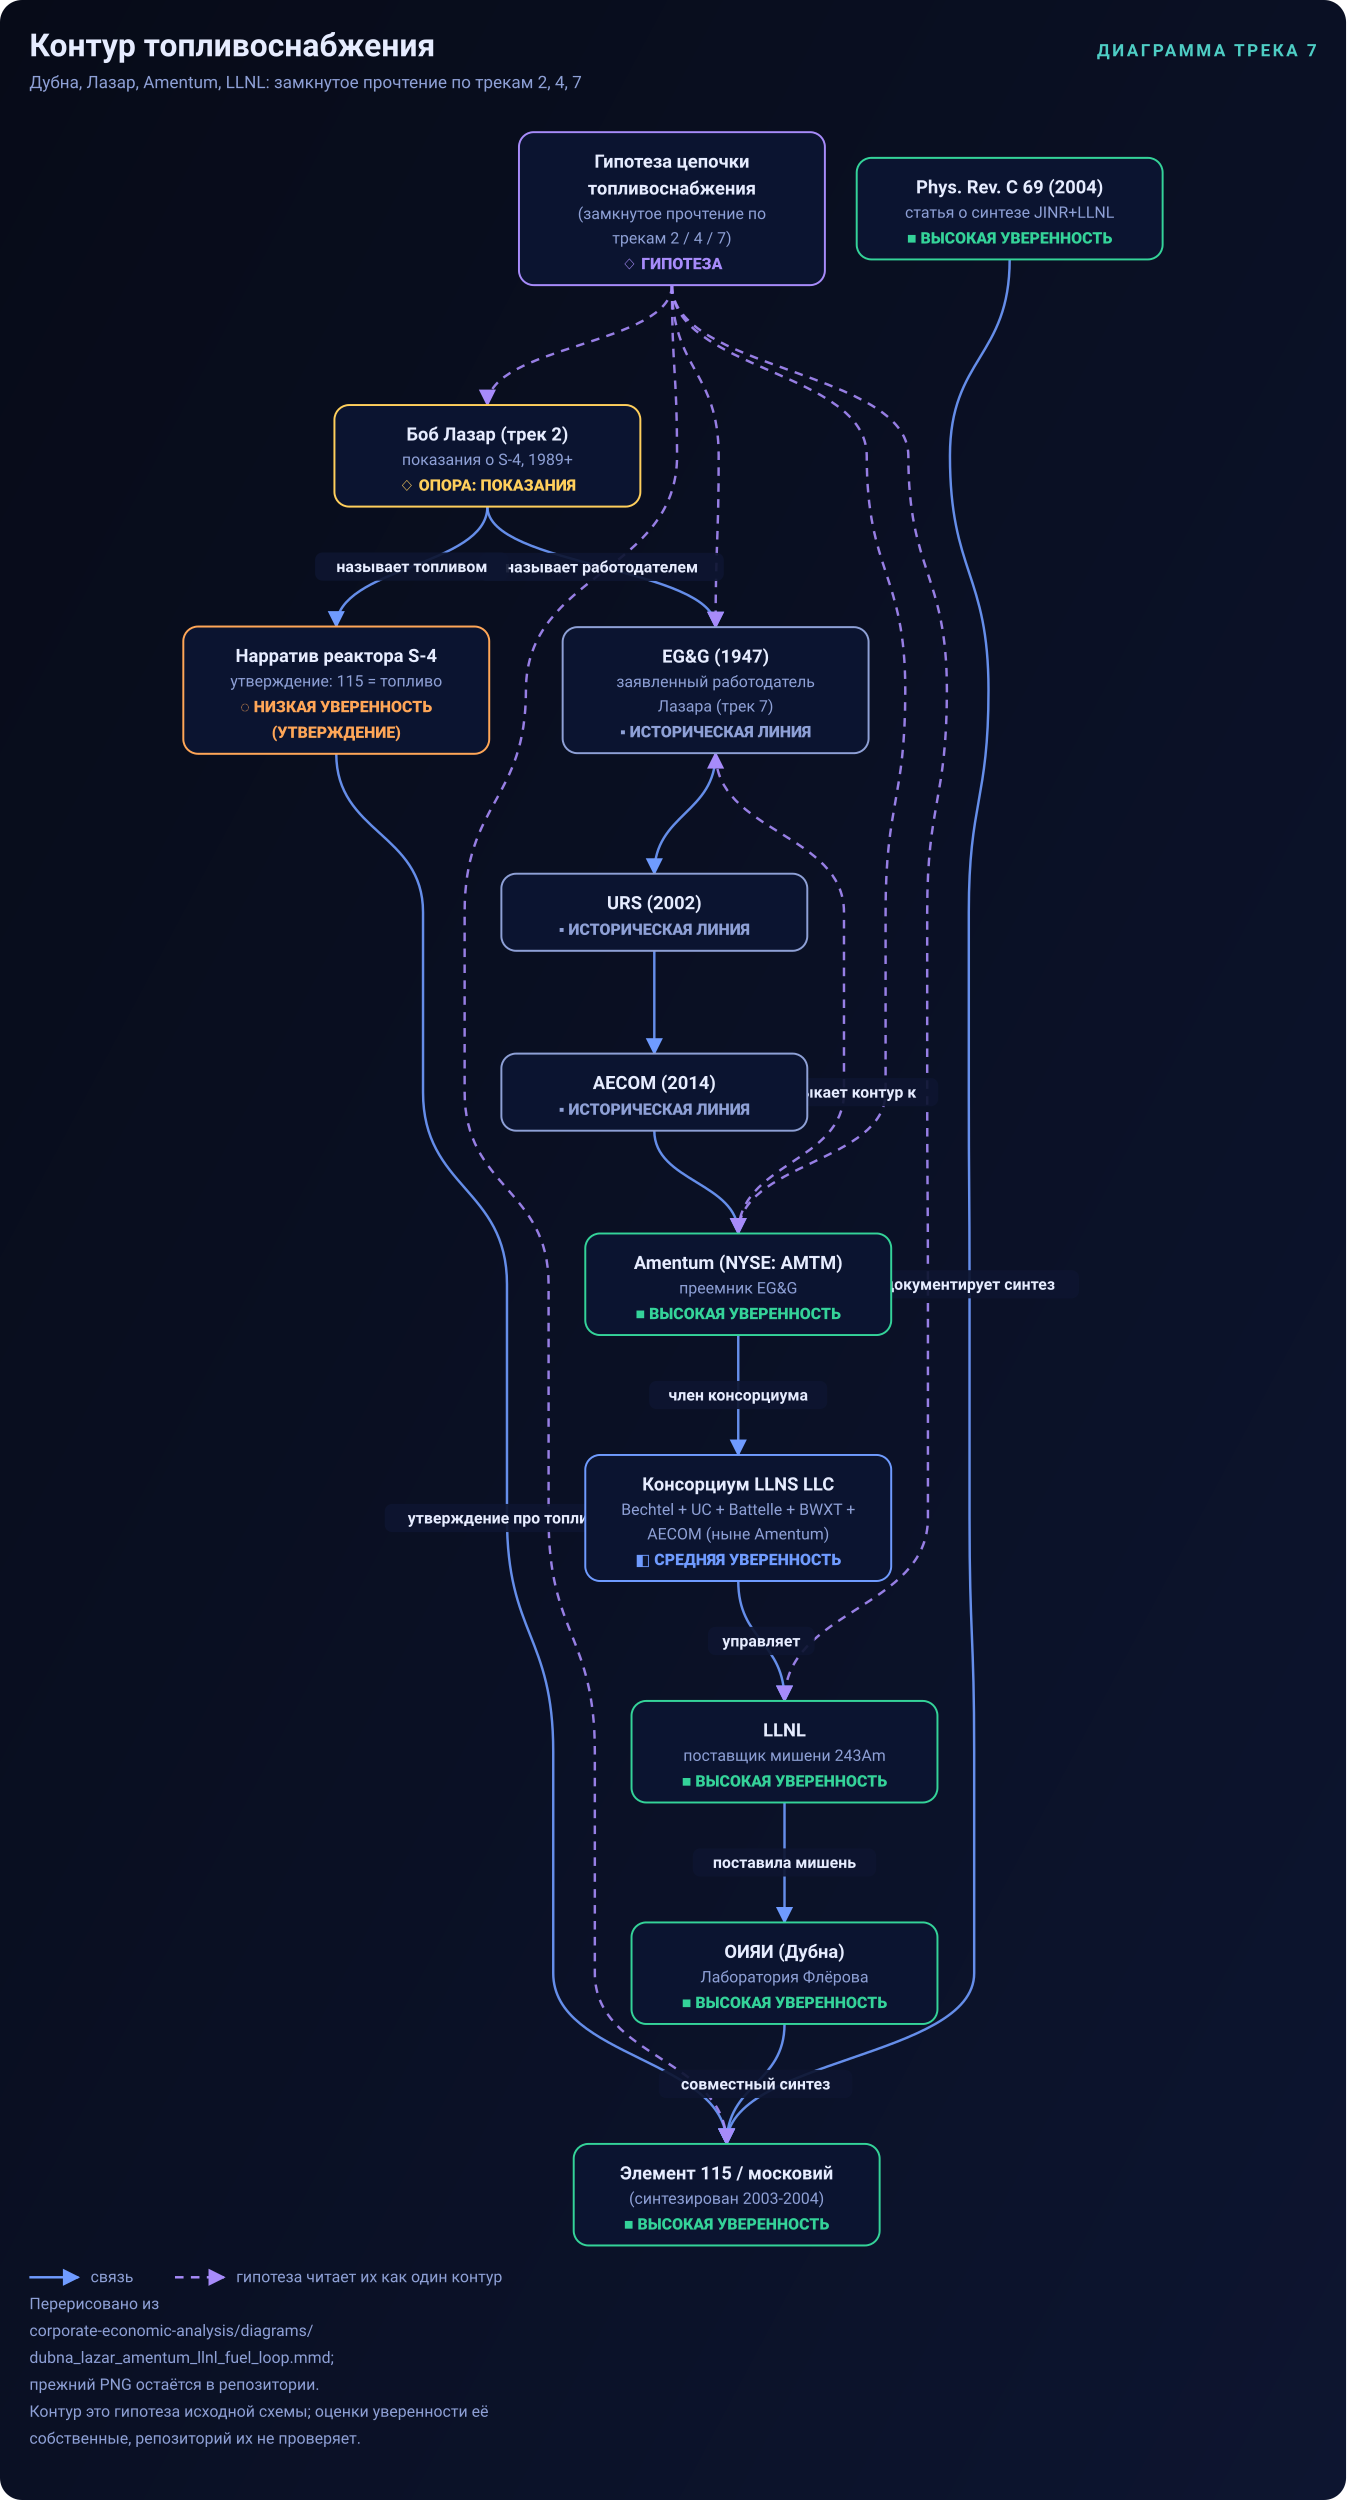
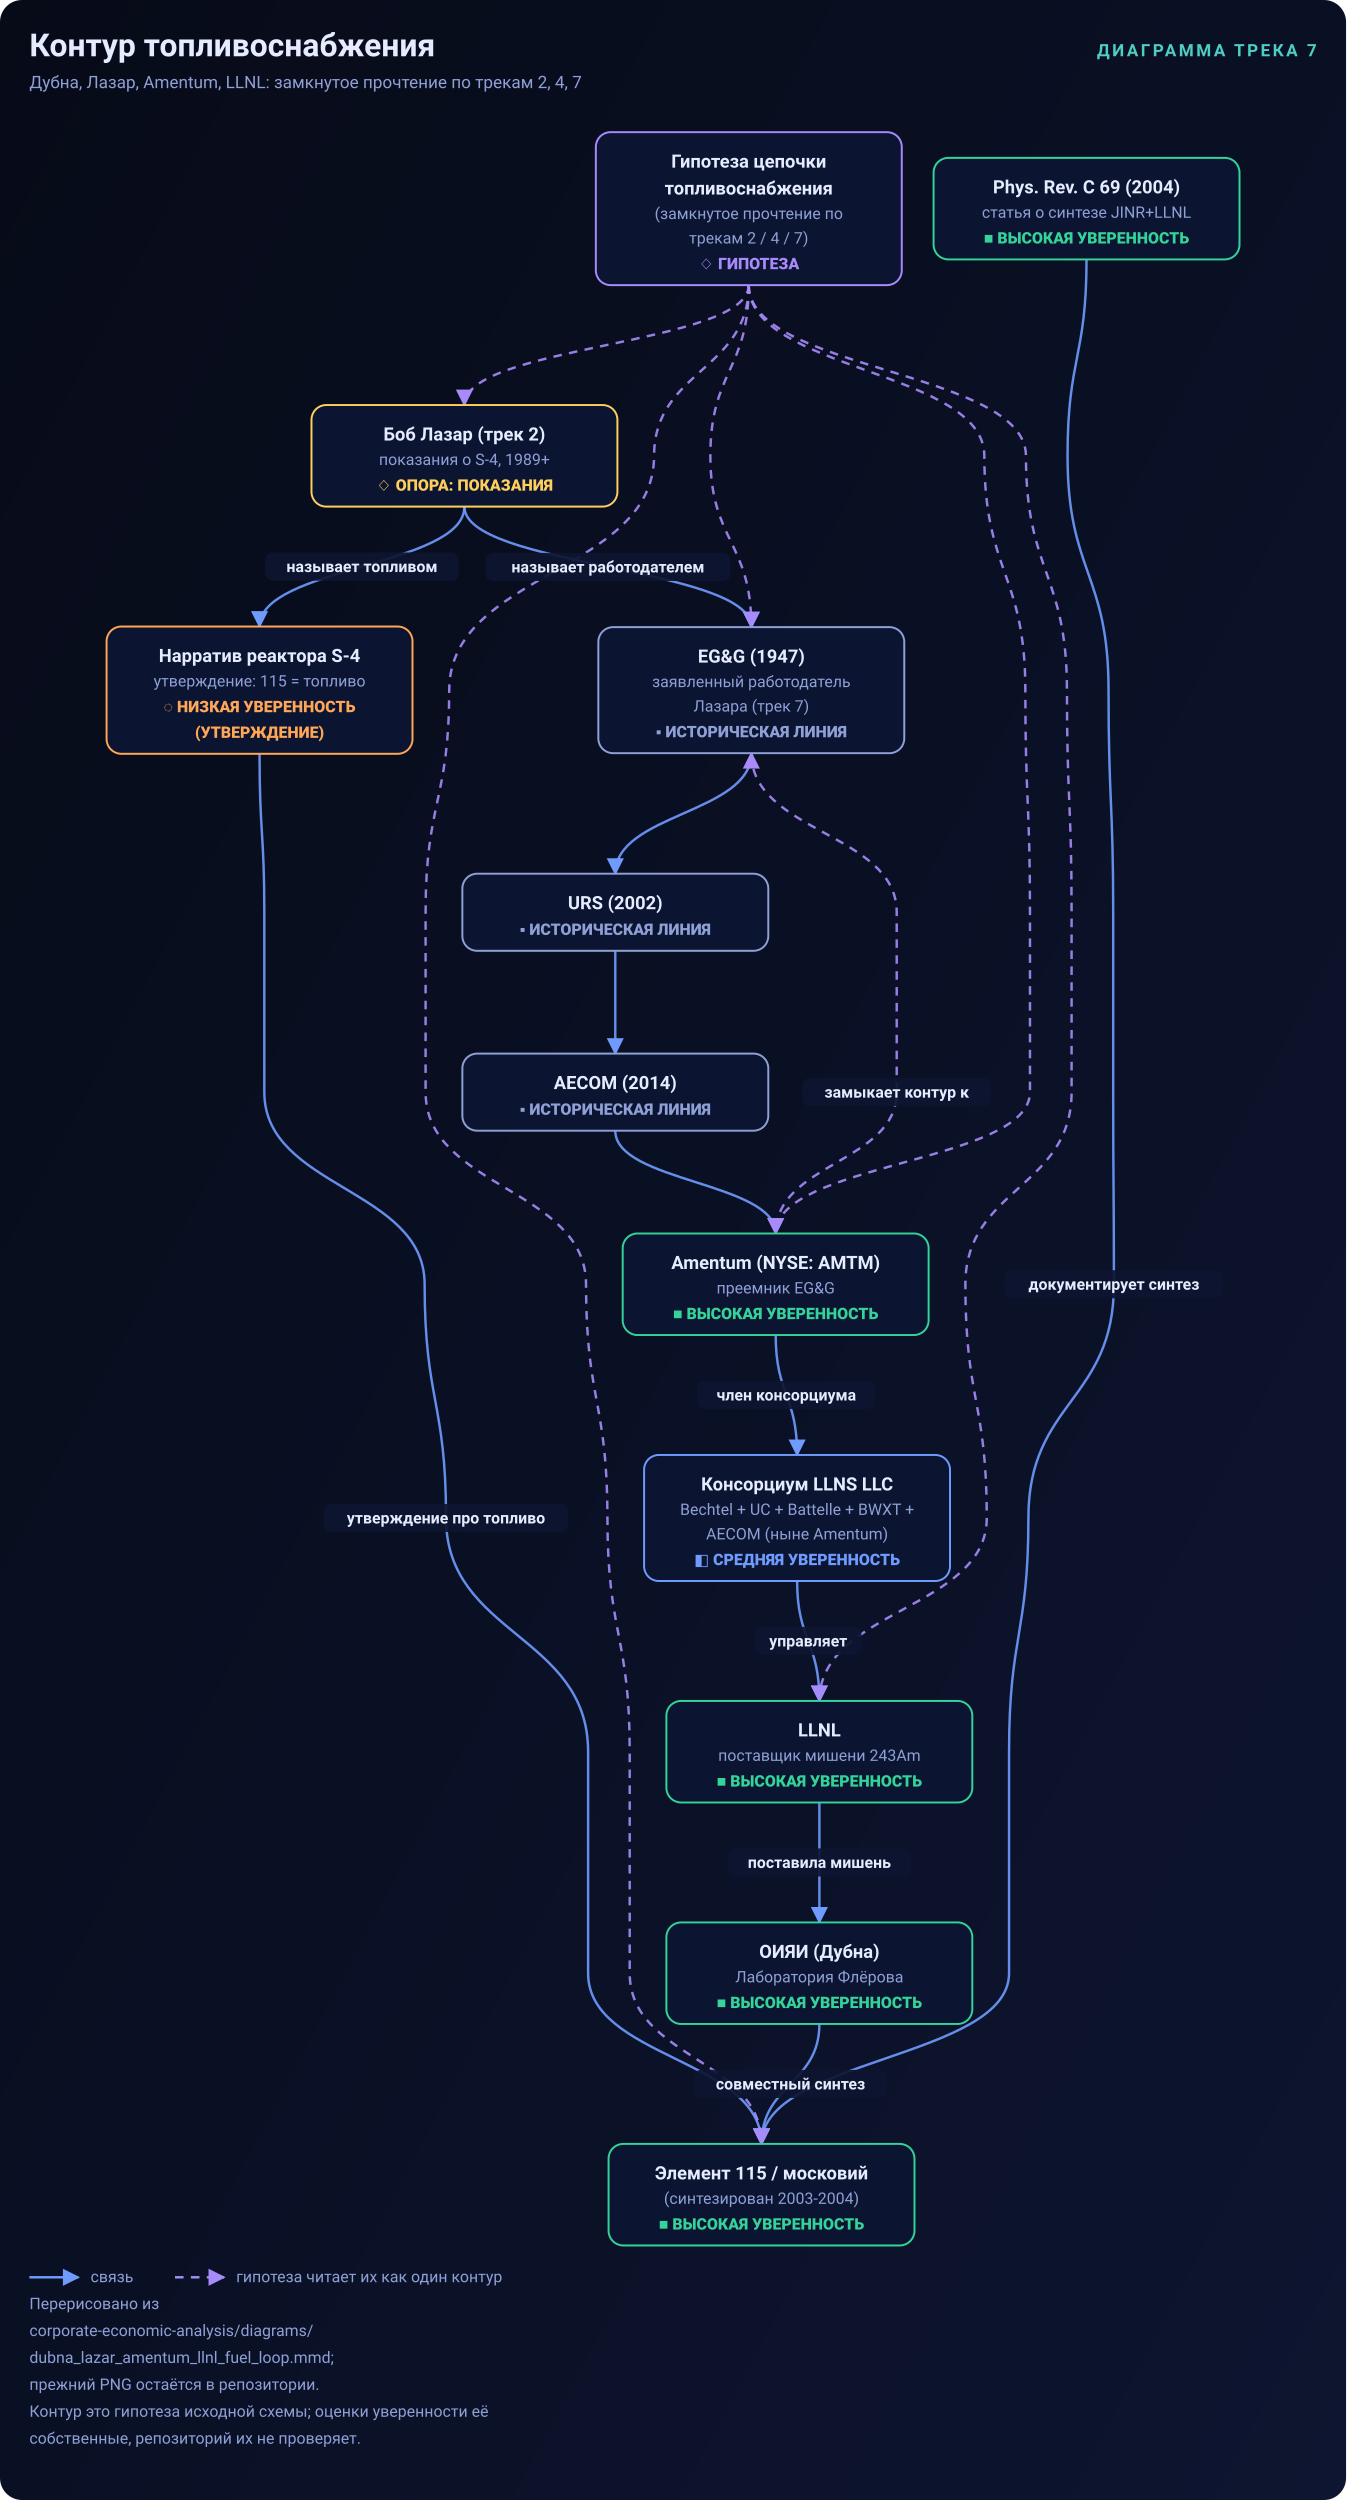
<svg xmlns="http://www.w3.org/2000/svg" viewBox="0 0 1100 2043" width="1100" height="2043" role="img" aria-labelledby="t d">
  <defs>
    <linearGradient id="bg" x1="0" y1="0" x2="1" y2="1">
      <stop offset="0" stop-color="#070b18" />
      <stop offset="1" stop-color="#0d1530" />
    </linearGradient>
    <filter id="glow" x="-50%" y="-50%" width="200%" height="200%">
      <feGaussianBlur stdDeviation="3" result="b" />
      <feMerge>
        <feMergeNode in="b" />
        <feMergeNode in="SourceGraphic" />
      </feMerge>
    </filter>
  </defs>
  <rect width="1100" height="2043" rx="18" fill="url(#bg)" />
  <text x="24" y="46" font-family="'Segoe UI', Roboto, 'Helvetica Neue', Arial, sans-serif" font-size="26" fill="#e6ecff" text-anchor="start" font-weight="700">Контур топливоснабжения</text>
  <text x="24" y="72" font-family="'Segoe UI', Roboto, 'Helvetica Neue', Arial, sans-serif" font-size="14" fill="#8ea0d6" text-anchor="start" font-weight="400">Дубна, Лазар, Amentum, LLNL: замкнутое прочтение по трекам 2, 4, 7</text>
  <text x="1076" y="46" font-family="'Segoe UI', Roboto, 'Helvetica Neue', Arial, sans-serif" font-size="14" fill="#4ecdc4" text-anchor="end" font-weight="700" letter-spacing="2">ДИАГРАММА ТРЕКА 7</text>
-   <g transform="translate(149.8,108.0)">
+   <g transform="translate(87.1,108.0)">
    <defs>
      <marker id="k6f9bff" viewBox="0 0 10 10" refX="9" refY="5" markerWidth="7" markerHeight="7" orient="auto-start-reverse">
        <path d="M0,0 L10,5 L0,10z" fill="#6f9bff" />
      </marker>
    </defs>
-     <path d="M248.5,306.0 C248.5,355.2 435.0,355.2 435.0,404.5" fill="none" stroke="#6f9bff" stroke-width="2" marker-end="url(#k6f9bff)" stroke-opacity="0.9" />
-     <path d="M248.5,306.0 C248.5,355.0 125.0,355.0 125.0,404.0" fill="none" stroke="#6f9bff" stroke-width="2" marker-end="url(#k6f9bff)" stroke-opacity="0.9" />
-     <path d="M125.0,508.0 C125.0,572.8 195.9,572.8 195.9,637.5 C195.9,711.0 195.9,711.0 195.9,784.5 C195.9,863.0 264.5,863.0 264.5,941.5 C264.5,1037.0 264.5,1037.0 264.5,1132.5 C264.5,1228.0 302.3,1228.0 302.3,1323.5 C302.3,1414.0 302.3,1414.0 302.3,1504.5 C302.3,1574.2 444.0,1574.2 444.0,1644.0" fill="none" stroke="#6f9bff" stroke-width="2" marker-end="url(#k6f9bff)" stroke-opacity="0.9" />
-     <path d="M491.3,1546.0 C491.3,1595.0 444.0,1595.0 444.0,1644.0" fill="none" stroke="#6f9bff" stroke-width="2" marker-end="url(#k6f9bff)" stroke-opacity="0.9" />
-     <path d="M491.3,1365.0 C491.3,1414.0 491.3,1414.0 491.3,1463.0" fill="none" stroke="#6f9bff" stroke-width="2" marker-end="url(#k6f9bff)" stroke-opacity="0.9" />
-     <path d="M675.3,104.0 C675.3,184.2 626.5,184.2 626.5,264.5 C626.5,360.2 658.0,360.2 658.0,456.0 C658.0,546.8 641.9,546.8 641.9,637.5 C641.9,711.0 641.9,711.0 641.9,784.5 C641.9,863.0 642.5,863.0 642.5,941.5 C642.5,1037.0 642.5,1037.0 642.5,1132.5 C642.5,1228.0 646.3,1228.0 646.3,1323.5 C646.3,1414.0 646.3,1414.0 646.3,1504.5 C646.3,1574.2 444.0,1574.2 444.0,1644.0" fill="none" stroke="#6f9bff" stroke-width="2" marker-end="url(#k6f9bff)" stroke-opacity="0.9" />
-     <path d="M453.5,1184.0 C453.5,1233.0 491.3,1233.0 491.3,1282.0" fill="none" stroke="#6f9bff" stroke-width="2" marker-end="url(#k6f9bff)" stroke-opacity="0.9" />
-     <path d="M453.5,983.0 C453.5,1032.0 453.5,1032.0 453.5,1081.0" fill="none" stroke="#6f9bff" stroke-width="2" marker-end="url(#k6f9bff)" stroke-opacity="0.9" />
-     <path d="M435.0,507.5 C435.0,556.8 384.9,556.8 384.9,606.0" fill="none" stroke="#6f9bff" stroke-width="2" marker-end="url(#k6f9bff)" stroke-opacity="0.9" />
-     <path d="M384.9,669.0 C384.9,711.0 384.9,711.0 384.9,753.0" fill="none" stroke="#6f9bff" stroke-width="2" marker-end="url(#k6f9bff)" stroke-opacity="0.9" />
-     <path d="M384.9,816.0 C384.9,858.0 453.5,858.0 453.5,900.0" fill="none" stroke="#6f9bff" stroke-width="2" marker-end="url(#k6f9bff)" stroke-opacity="0.9" />
+     <path d="M292.4,306.0 C292.4,355.2 526.9,355.2 526.9,404.5" fill="none" stroke="#6f9bff" stroke-width="2" marker-end="url(#k6f9bff)" stroke-opacity="0.9" />
+     <path d="M292.4,306.0 C292.4,355.0 125.0,355.0 125.0,404.0" fill="none" stroke="#6f9bff" stroke-width="2" marker-end="url(#k6f9bff)" stroke-opacity="0.9" />
+     <path d="M125.0,508.0 C125.0,572.8 128.9,572.8 128.9,637.5 C128.9,711.0 128.9,711.0 128.9,784.5 C128.9,863.0 259.9,863.0 259.9,941.5 C259.9,1037.0 277.4,1037.0 277.4,1132.5 C277.4,1228.0 393.5,1228.0 393.5,1323.5 C393.5,1414.0 393.5,1414.0 393.5,1504.5 C393.5,1574.2 535.2,1574.2 535.2,1644.0" fill="none" stroke="#6f9bff" stroke-width="2" marker-end="url(#k6f9bff)" stroke-opacity="0.9" />
+     <path d="M582.5,1546.0 C582.5,1595.0 535.2,1595.0 535.2,1644.0" fill="none" stroke="#6f9bff" stroke-width="2" marker-end="url(#k6f9bff)" stroke-opacity="0.9" />
+     <path d="M582.5,1365.0 C582.5,1414.0 582.5,1414.0 582.5,1463.0" fill="none" stroke="#6f9bff" stroke-width="2" marker-end="url(#k6f9bff)" stroke-opacity="0.9" />
+     <path d="M800.8,104.0 C800.8,184.2 785.3,184.2 785.3,264.5 C785.3,360.2 818.8,360.2 818.8,456.0 C818.8,546.8 822.6,546.8 822.6,637.5 C822.6,711.0 822.6,711.0 822.6,784.5 C822.6,863.0 823.2,863.0 823.2,941.5 C823.2,1037.0 753.3,1037.0 753.3,1132.5 C753.3,1228.0 737.5,1228.0 737.5,1323.5 C737.5,1414.0 737.5,1414.0 737.5,1504.5 C737.5,1574.2 535.2,1574.2 535.2,1644.0" fill="none" stroke="#6f9bff" stroke-width="2" marker-end="url(#k6f9bff)" stroke-opacity="0.9" />
+     <path d="M564.3,1184.0 C564.3,1233.0 582.5,1233.0 582.5,1282.0" fill="none" stroke="#6f9bff" stroke-width="2" marker-end="url(#k6f9bff)" stroke-opacity="0.9" />
+     <path d="M546.8,983.0 C546.8,1032.0 564.3,1032.0 564.3,1081.0" fill="none" stroke="#6f9bff" stroke-width="2" marker-end="url(#k6f9bff)" stroke-opacity="0.9" />
+     <path d="M526.9,507.5 C526.9,556.8 415.7,556.8 415.7,606.0" fill="none" stroke="#6f9bff" stroke-width="2" marker-end="url(#k6f9bff)" stroke-opacity="0.9" />
+     <path d="M415.7,669.0 C415.7,711.0 415.7,711.0 415.7,753.0" fill="none" stroke="#6f9bff" stroke-width="2" marker-end="url(#k6f9bff)" stroke-opacity="0.9" />
+     <path d="M415.7,816.0 C415.7,858.0 546.8,858.0 546.8,900.0" fill="none" stroke="#6f9bff" stroke-width="2" marker-end="url(#k6f9bff)" stroke-opacity="0.9" />
    <defs>
      <marker id="ka78bfa" viewBox="0 0 10 10" refX="9" refY="5" markerWidth="7" markerHeight="7" orient="auto-start-reverse">
        <path d="M0,0 L10,5 L0,10z" fill="#a78bfa" />
      </marker>
    </defs>
-     <path d="M399.3,125.0 C399.3,174.0 248.5,174.0 248.5,223.0" fill="none" stroke="#a78bfa" stroke-width="2" stroke-dasharray="7 6" marker-end="url(#ka78bfa)" stroke-opacity="0.9" />
-     <path d="M399.3,125.0 C399.3,194.8 403.5,194.8 403.5,264.5 C403.5,360.2 280.0,360.2 280.0,456.0 C280.0,546.8 229.9,546.8 229.9,637.5 C229.9,711.0 229.9,711.0 229.9,784.5 C229.9,863.0 298.5,863.0 298.5,941.5 C298.5,1037.0 298.5,1037.0 298.5,1132.5 C298.5,1228.0 336.3,1228.0 336.3,1323.5 C336.3,1414.0 336.3,1414.0 336.3,1504.5 C336.3,1574.2 444.0,1574.2 444.0,1644.0" fill="none" stroke="#a78bfa" stroke-width="2" stroke-dasharray="7 6" marker-end="url(#ka78bfa)" stroke-opacity="0.9" />
-     <path d="M399.3,125.0 C399.3,194.8 592.5,194.8 592.5,264.5 C592.5,360.2 624.0,360.2 624.0,456.0 C624.0,546.8 607.9,546.8 607.9,637.5 C607.9,711.0 607.9,711.0 607.9,784.5 C607.9,863.0 608.5,863.0 608.5,941.5 C608.5,1037.0 608.5,1037.0 608.5,1132.5 C608.5,1207.2 491.3,1207.2 491.3,1282.0" fill="none" stroke="#a78bfa" stroke-width="2" stroke-dasharray="7 6" marker-end="url(#ka78bfa)" stroke-opacity="0.9" />
-     <path d="M399.3,125.0 C399.3,194.8 558.5,194.8 558.5,264.5 C558.5,360.2 590.0,360.2 590.0,456.0 C590.0,546.8 573.9,546.8 573.9,637.5 C573.9,711.0 573.9,711.0 573.9,784.5 C573.9,842.2 453.5,842.2 453.5,900.0" fill="none" stroke="#a78bfa" stroke-width="2" stroke-dasharray="7 6" marker-end="url(#ka78bfa)" stroke-opacity="0.9" />
-     <path d="M399.3,125.0 C399.3,194.8 437.5,194.8 437.5,264.5 C437.5,334.5 435.0,334.5 435.0,404.5" fill="none" stroke="#a78bfa" stroke-width="2" stroke-dasharray="7 6" marker-end="url(#ka78bfa)" stroke-opacity="0.9" />
-     <path d="M435.0,507.5 C435.0,572.5 539.9,572.5 539.9,637.5 C539.9,711.0 539.9,711.0 539.9,784.5 C539.9,842.2 453.5,842.2 453.5,900.0" fill="none" stroke="#a78bfa" stroke-width="2" stroke-dasharray="7 6" marker-start="url(#ka78bfa)" stroke-opacity="0.9" />
-     <rect x="241.9" y="343.8" width="199.8" height="23" rx="6" fill="#0d1530" fill-opacity="0.92" />
-     <text x="341.8" y="359.8" font-family="'Segoe UI', Roboto, 'Helvetica Neue', Arial, sans-serif" font-size="13" fill="#e6ecff" text-anchor="middle" font-weight="600">называет работодателем</text>
-     <rect x="107.7" y="343.5" width="158.1" height="23" rx="6" fill="#0d1530" fill-opacity="0.92" />
-     <text x="186.8" y="359.5" font-family="'Segoe UI', Roboto, 'Helvetica Neue', Arial, sans-serif" font-size="13" fill="#e6ecff" text-anchor="middle" font-weight="600">называет топливом</text>
-     <rect x="164.6" y="1121.0" width="199.8" height="23" rx="6" fill="#0d1530" fill-opacity="0.92" />
-     <text x="264.5" y="1137.0" font-family="'Segoe UI', Roboto, 'Helvetica Neue', Arial, sans-serif" font-size="13" fill="#e6ecff" text-anchor="middle" font-weight="600">утверждение про топливо</text>
-     <rect x="388.6" y="1583.5" width="158.1" height="23" rx="6" fill="#0d1530" fill-opacity="0.92" />
-     <text x="467.7" y="1599.5" font-family="'Segoe UI', Roboto, 'Helvetica Neue', Arial, sans-serif" font-size="13" fill="#e6ecff" text-anchor="middle" font-weight="600">совместный синтез</text>
-     <rect x="416.4" y="1402.5" width="149.7" height="23" rx="6" fill="#0d1530" fill-opacity="0.92" />
-     <text x="491.3" y="1418.5" font-family="'Segoe UI', Roboto, 'Helvetica Neue', Arial, sans-serif" font-size="13" fill="#e6ecff" text-anchor="middle" font-weight="600">поставила мишень</text>
-     <rect x="553.0" y="930.0" width="178.9" height="23" rx="6" fill="#0d1530" fill-opacity="0.92" />
-     <text x="642.5" y="946.0" font-family="'Segoe UI', Roboto, 'Helvetica Neue', Arial, sans-serif" font-size="13" fill="#e6ecff" text-anchor="middle" font-weight="600">документирует синтез</text>
-     <rect x="428.8" y="1221.5" width="87.1" height="23" rx="6" fill="#0d1530" fill-opacity="0.92" />
-     <text x="472.4" y="1237.5" font-family="'Segoe UI', Roboto, 'Helvetica Neue', Arial, sans-serif" font-size="13" fill="#e6ecff" text-anchor="middle" font-weight="600">управляет</text>
-     <rect x="380.7" y="1020.5" width="145.5" height="23" rx="6" fill="#0d1530" fill-opacity="0.92" />
-     <text x="453.5" y="1036.5" font-family="'Segoe UI', Roboto, 'Helvetica Neue', Arial, sans-serif" font-size="13" fill="#e6ecff" text-anchor="middle" font-weight="600">член консорциума</text>
-     <rect x="463.0" y="773.0" width="153.9" height="23" rx="6" fill="#0d1530" fill-opacity="0.92" />
-     <text x="539.9" y="789.0" font-family="'Segoe UI', Roboto, 'Helvetica Neue', Arial, sans-serif" font-size="13" fill="#e6ecff" text-anchor="middle" font-weight="600">замыкает контур к</text>
-     <rect x="274.3" y="0.0" width="250" height="125" rx="12" fill="#0b1430" stroke="#a78bfa" stroke-width="1.6" />
-     <text x="399.3" y="29.0" font-family="'Segoe UI', Roboto, 'Helvetica Neue', Arial, sans-serif" font-size="15" fill="#e6ecff" text-anchor="middle" font-weight="700">Гипотеза цепочки</text>
-     <text x="399.3" y="51.0" font-family="'Segoe UI', Roboto, 'Helvetica Neue', Arial, sans-serif" font-size="15" fill="#e6ecff" text-anchor="middle" font-weight="700">топливоснабжения</text>
-     <text x="399.3" y="71.0" font-family="'Segoe UI', Roboto, 'Helvetica Neue', Arial, sans-serif" font-size="13" fill="#8ea0d6" text-anchor="middle" font-weight="400">(замкнутое прочтение по</text>
-     <text x="399.3" y="91.0" font-family="'Segoe UI', Roboto, 'Helvetica Neue', Arial, sans-serif" font-size="13" fill="#8ea0d6" text-anchor="middle" font-weight="400">трекам 2 / 4 / 7)</text>
-     <text x="399.3" y="112.0" font-family="'Segoe UI', Roboto, 'Helvetica Neue', Arial, sans-serif" font-size="13" fill="#a78bfa" text-anchor="middle" font-weight="800">◇ ГИПОТЕЗА</text>
-     <rect x="123.5" y="223.0" width="250" height="83" rx="12" fill="#0b1430" stroke="#ffcf5c" stroke-width="1.6" />
-     <text x="248.5" y="252.0" font-family="'Segoe UI', Roboto, 'Helvetica Neue', Arial, sans-serif" font-size="15" fill="#e6ecff" text-anchor="middle" font-weight="700">Боб Лазар (трек 2)</text>
-     <text x="248.5" y="272.0" font-family="'Segoe UI', Roboto, 'Helvetica Neue', Arial, sans-serif" font-size="13" fill="#8ea0d6" text-anchor="middle" font-weight="400">показания о S-4, 1989+</text>
-     <text x="248.5" y="293.0" font-family="'Segoe UI', Roboto, 'Helvetica Neue', Arial, sans-serif" font-size="13" fill="#ffcf5c" text-anchor="middle" font-weight="800">◇ ОПОРА: ПОКАЗАНИЯ</text>
+     <path d="M524.8,125.0 C524.8,174.0 292.4,174.0 292.4,223.0" fill="none" stroke="#a78bfa" stroke-width="2" stroke-dasharray="7 6" marker-end="url(#ka78bfa)" stroke-opacity="0.9" />
+     <path d="M524.8,125.0 C524.8,194.8 447.4,194.8 447.4,264.5 C447.4,360.2 280.0,360.2 280.0,456.0 C280.0,546.8 260.7,546.8 260.7,637.5 C260.7,711.0 260.7,711.0 260.7,784.5 C260.7,863.0 391.8,863.0 391.8,941.5 C391.8,1037.0 409.3,1037.0 409.3,1132.5 C409.3,1228.0 427.5,1228.0 427.5,1323.5 C427.5,1414.0 427.5,1414.0 427.5,1504.5 C427.5,1574.2 535.2,1574.2 535.2,1644.0" fill="none" stroke="#a78bfa" stroke-width="2" stroke-dasharray="7 6" marker-end="url(#ka78bfa)" stroke-opacity="0.9" />
+     <path d="M524.8,125.0 C524.8,194.8 751.3,194.8 751.3,264.5 C751.3,360.2 784.8,360.2 784.8,456.0 C784.8,546.8 788.6,546.8 788.6,637.5 C788.6,711.0 788.6,711.0 788.6,784.5 C788.6,863.0 701.8,863.0 701.8,941.5 C701.8,1037.0 719.3,1037.0 719.3,1132.5 C719.3,1207.2 582.5,1207.2 582.5,1282.0" fill="none" stroke="#a78bfa" stroke-width="2" stroke-dasharray="7 6" marker-end="url(#ka78bfa)" stroke-opacity="0.9" />
+     <path d="M524.8,125.0 C524.8,194.8 717.3,194.8 717.3,264.5 C717.3,360.2 750.8,360.2 750.8,456.0 C750.8,546.8 754.6,546.8 754.6,637.5 C754.6,711.0 754.6,711.0 754.6,784.5 C754.6,842.2 546.8,842.2 546.8,900.0" fill="none" stroke="#a78bfa" stroke-width="2" stroke-dasharray="7 6" marker-end="url(#ka78bfa)" stroke-opacity="0.9" />
+     <path d="M524.8,125.0 C524.8,194.8 493.4,194.8 493.4,264.5 C493.4,334.5 526.9,334.5 526.9,404.5" fill="none" stroke="#a78bfa" stroke-width="2" stroke-dasharray="7 6" marker-end="url(#ka78bfa)" stroke-opacity="0.9" />
+     <path d="M526.9,507.5 C526.9,572.5 645.7,572.5 645.7,637.5 C645.7,711.0 645.7,711.0 645.7,784.5 C645.7,842.2 546.8,842.2 546.8,900.0" fill="none" stroke="#a78bfa" stroke-width="2" stroke-dasharray="7 6" marker-start="url(#ka78bfa)" stroke-opacity="0.9" />
+     <rect x="309.8" y="343.8" width="199.8" height="23" rx="6" fill="#0d1530" fill-opacity="0.92" />
+     <text x="409.7" y="359.8" font-family="'Segoe UI', Roboto, 'Helvetica Neue', Arial, sans-serif" font-size="13" fill="#e6ecff" text-anchor="middle" font-weight="600">называет работодателем</text>
+     <rect x="129.7" y="343.5" width="158.1" height="23" rx="6" fill="#0d1530" fill-opacity="0.92" />
+     <text x="208.7" y="359.5" font-family="'Segoe UI', Roboto, 'Helvetica Neue', Arial, sans-serif" font-size="13" fill="#e6ecff" text-anchor="middle" font-weight="600">называет топливом</text>
+     <rect x="177.5" y="1121.0" width="199.8" height="23" rx="6" fill="#0d1530" fill-opacity="0.92" />
+     <text x="277.4" y="1137.0" font-family="'Segoe UI', Roboto, 'Helvetica Neue', Arial, sans-serif" font-size="13" fill="#e6ecff" text-anchor="middle" font-weight="600">утверждение про топливо</text>
+     <rect x="479.8" y="1583.5" width="158.1" height="23" rx="6" fill="#0d1530" fill-opacity="0.92" />
+     <text x="558.9" y="1599.5" font-family="'Segoe UI', Roboto, 'Helvetica Neue', Arial, sans-serif" font-size="13" fill="#e6ecff" text-anchor="middle" font-weight="600">совместный синтез</text>
+     <rect x="507.6" y="1402.5" width="149.7" height="23" rx="6" fill="#0d1530" fill-opacity="0.92" />
+     <text x="582.5" y="1418.5" font-family="'Segoe UI', Roboto, 'Helvetica Neue', Arial, sans-serif" font-size="13" fill="#e6ecff" text-anchor="middle" font-weight="600">поставила мишень</text>
+     <rect x="733.8" y="930.0" width="178.9" height="23" rx="6" fill="#0d1530" fill-opacity="0.92" />
+     <text x="823.2" y="946.0" font-family="'Segoe UI', Roboto, 'Helvetica Neue', Arial, sans-serif" font-size="13" fill="#e6ecff" text-anchor="middle" font-weight="600">документирует синтез</text>
+     <rect x="529.8" y="1221.5" width="87.1" height="23" rx="6" fill="#0d1530" fill-opacity="0.92" />
+     <text x="573.4" y="1237.5" font-family="'Segoe UI', Roboto, 'Helvetica Neue', Arial, sans-serif" font-size="13" fill="#e6ecff" text-anchor="middle" font-weight="600">управляет</text>
+     <rect x="482.7" y="1020.5" width="145.5" height="23" rx="6" fill="#0d1530" fill-opacity="0.92" />
+     <text x="555.5" y="1036.5" font-family="'Segoe UI', Roboto, 'Helvetica Neue', Arial, sans-serif" font-size="13" fill="#e6ecff" text-anchor="middle" font-weight="600">член консорциума</text>
+     <rect x="568.7" y="773.0" width="153.9" height="23" rx="6" fill="#0d1530" fill-opacity="0.92" />
+     <text x="645.7" y="789.0" font-family="'Segoe UI', Roboto, 'Helvetica Neue', Arial, sans-serif" font-size="13" fill="#e6ecff" text-anchor="middle" font-weight="600">замыкает контур к</text>
+     <rect x="399.826" y="0.0" width="250" height="125" rx="12" fill="#0b1430" stroke="#a78bfa" stroke-width="1.6" />
+     <text x="524.8" y="29.0" font-family="'Segoe UI', Roboto, 'Helvetica Neue', Arial, sans-serif" font-size="15" fill="#e6ecff" text-anchor="middle" font-weight="700">Гипотеза цепочки</text>
+     <text x="524.8" y="51.0" font-family="'Segoe UI', Roboto, 'Helvetica Neue', Arial, sans-serif" font-size="15" fill="#e6ecff" text-anchor="middle" font-weight="700">топливоснабжения</text>
+     <text x="524.8" y="71.0" font-family="'Segoe UI', Roboto, 'Helvetica Neue', Arial, sans-serif" font-size="13" fill="#8ea0d6" text-anchor="middle" font-weight="400">(замкнутое прочтение по</text>
+     <text x="524.8" y="91.0" font-family="'Segoe UI', Roboto, 'Helvetica Neue', Arial, sans-serif" font-size="13" fill="#8ea0d6" text-anchor="middle" font-weight="400">трекам 2 / 4 / 7)</text>
+     <text x="524.8" y="112.0" font-family="'Segoe UI', Roboto, 'Helvetica Neue', Arial, sans-serif" font-size="13" fill="#a78bfa" text-anchor="middle" font-weight="800">◇ ГИПОТЕЗА</text>
+     <rect x="167.443" y="223.0" width="250" height="83" rx="12" fill="#0b1430" stroke="#ffcf5c" stroke-width="1.6" />
+     <text x="292.4" y="252.0" font-family="'Segoe UI', Roboto, 'Helvetica Neue', Arial, sans-serif" font-size="15" fill="#e6ecff" text-anchor="middle" font-weight="700">Боб Лазар (трек 2)</text>
+     <text x="292.4" y="272.0" font-family="'Segoe UI', Roboto, 'Helvetica Neue', Arial, sans-serif" font-size="13" fill="#8ea0d6" text-anchor="middle" font-weight="400">показания о S-4, 1989+</text>
+     <text x="292.4" y="293.0" font-family="'Segoe UI', Roboto, 'Helvetica Neue', Arial, sans-serif" font-size="13" fill="#ffcf5c" text-anchor="middle" font-weight="800">◇ ОПОРА: ПОКАЗАНИЯ</text>
    <rect x="0.0" y="404.0" width="250" height="104" rx="12" fill="#0b1430" stroke="#ffa657" stroke-width="1.6" />
    <text x="125.0" y="433.0" font-family="'Segoe UI', Roboto, 'Helvetica Neue', Arial, sans-serif" font-size="15" fill="#e6ecff" text-anchor="middle" font-weight="700">Нарратив реактора S-4</text>
    <text x="125.0" y="453.0" font-family="'Segoe UI', Roboto, 'Helvetica Neue', Arial, sans-serif" font-size="13" fill="#8ea0d6" text-anchor="middle" font-weight="400">утверждение: 115 = топливо</text>
    <text x="125.0" y="474.0" font-family="'Segoe UI', Roboto, 'Helvetica Neue', Arial, sans-serif" font-size="13" fill="#ffa657" text-anchor="middle" font-weight="800">◌ НИЗКАЯ УВЕРЕННОСТЬ</text>
    <text x="125.0" y="495.0" font-family="'Segoe UI', Roboto, 'Helvetica Neue', Arial, sans-serif" font-size="13" fill="#ffa657" text-anchor="middle" font-weight="800">(УТВЕРЖДЕНИЕ)</text>
-     <rect x="319.038" y="1644.0" width="250" height="83" rx="12" fill="#0b1430" stroke="#34d399" stroke-width="1.6" />
-     <text x="444.0" y="1673.0" font-family="'Segoe UI', Roboto, 'Helvetica Neue', Arial, sans-serif" font-size="15" fill="#e6ecff" text-anchor="middle" font-weight="700">Элемент 115 / московий</text>
-     <text x="444.0" y="1693.0" font-family="'Segoe UI', Roboto, 'Helvetica Neue', Arial, sans-serif" font-size="13" fill="#8ea0d6" text-anchor="middle" font-weight="400">(синтезирован 2003-2004)</text>
-     <text x="444.0" y="1714.0" font-family="'Segoe UI', Roboto, 'Helvetica Neue', Arial, sans-serif" font-size="13" fill="#34d399" text-anchor="middle" font-weight="800">■ ВЫСОКАЯ УВЕРЕННОСТЬ</text>
-     <rect x="366.288" y="1463.0" width="250" height="83" rx="12" fill="#0b1430" stroke="#34d399" stroke-width="1.6" />
-     <text x="491.3" y="1492.0" font-family="'Segoe UI', Roboto, 'Helvetica Neue', Arial, sans-serif" font-size="15" fill="#e6ecff" text-anchor="middle" font-weight="700">ОИЯИ (Дубна)</text>
-     <text x="491.3" y="1512.0" font-family="'Segoe UI', Roboto, 'Helvetica Neue', Arial, sans-serif" font-size="13" fill="#8ea0d6" text-anchor="middle" font-weight="400">Лаборатория Флёрова</text>
-     <text x="491.3" y="1533.0" font-family="'Segoe UI', Roboto, 'Helvetica Neue', Arial, sans-serif" font-size="13" fill="#34d399" text-anchor="middle" font-weight="800">■ ВЫСОКАЯ УВЕРЕННОСТЬ</text>
-     <rect x="366.288" y="1282.0" width="250" height="83" rx="12" fill="#0b1430" stroke="#34d399" stroke-width="1.6" />
-     <text x="491.3" y="1311.0" font-family="'Segoe UI', Roboto, 'Helvetica Neue', Arial, sans-serif" font-size="15" fill="#e6ecff" text-anchor="middle" font-weight="700">LLNL</text>
-     <text x="491.3" y="1331.0" font-family="'Segoe UI', Roboto, 'Helvetica Neue', Arial, sans-serif" font-size="13" fill="#8ea0d6" text-anchor="middle" font-weight="400">поставщик мишени 243Am</text>
-     <text x="491.3" y="1352.0" font-family="'Segoe UI', Roboto, 'Helvetica Neue', Arial, sans-serif" font-size="13" fill="#34d399" text-anchor="middle" font-weight="800">■ ВЫСОКАЯ УВЕРЕННОСТЬ</text>
-     <rect x="550.3" y="21.0" width="250" height="83" rx="12" fill="#0b1430" stroke="#34d399" stroke-width="1.6" />
-     <text x="675.3" y="50.0" font-family="'Segoe UI', Roboto, 'Helvetica Neue', Arial, sans-serif" font-size="15" fill="#e6ecff" text-anchor="middle" font-weight="700">Phys. Rev. C 69 (2004)</text>
-     <text x="675.3" y="70.0" font-family="'Segoe UI', Roboto, 'Helvetica Neue', Arial, sans-serif" font-size="13" fill="#8ea0d6" text-anchor="middle" font-weight="400">статья о синтезе JINR+LLNL</text>
-     <text x="675.3" y="91.0" font-family="'Segoe UI', Roboto, 'Helvetica Neue', Arial, sans-serif" font-size="13" fill="#34d399" text-anchor="middle" font-weight="800">■ ВЫСОКАЯ УВЕРЕННОСТЬ</text>
-     <rect x="328.488" y="1081.0" width="250" height="103" rx="12" fill="#0b1430" stroke="#6f9bff" stroke-width="1.6" />
-     <text x="453.5" y="1110.0" font-family="'Segoe UI', Roboto, 'Helvetica Neue', Arial, sans-serif" font-size="15" fill="#e6ecff" text-anchor="middle" font-weight="700">Консорциум LLNS LLC</text>
-     <text x="453.5" y="1130.0" font-family="'Segoe UI', Roboto, 'Helvetica Neue', Arial, sans-serif" font-size="13" fill="#8ea0d6" text-anchor="middle" font-weight="400">Bechtel + UC + Battelle + BWXT +</text>
-     <text x="453.5" y="1150.0" font-family="'Segoe UI', Roboto, 'Helvetica Neue', Arial, sans-serif" font-size="13" fill="#8ea0d6" text-anchor="middle" font-weight="400">AECOM (ныне Amentum)</text>
-     <text x="453.5" y="1171.0" font-family="'Segoe UI', Roboto, 'Helvetica Neue', Arial, sans-serif" font-size="13" fill="#6f9bff" text-anchor="middle" font-weight="800">◧ СРЕДНЯЯ УВЕРЕННОСТЬ</text>
-     <rect x="328.488" y="900.0" width="250" height="83" rx="12" fill="#0b1430" stroke="#34d399" stroke-width="1.6" />
-     <text x="453.5" y="929.0" font-family="'Segoe UI', Roboto, 'Helvetica Neue', Arial, sans-serif" font-size="15" fill="#e6ecff" text-anchor="middle" font-weight="700">Amentum (NYSE: AMTM)</text>
-     <text x="453.5" y="949.0" font-family="'Segoe UI', Roboto, 'Helvetica Neue', Arial, sans-serif" font-size="13" fill="#8ea0d6" text-anchor="middle" font-weight="400">преемник EG&amp;G</text>
-     <text x="453.5" y="970.0" font-family="'Segoe UI', Roboto, 'Helvetica Neue', Arial, sans-serif" font-size="13" fill="#34d399" text-anchor="middle" font-weight="800">■ ВЫСОКАЯ УВЕРЕННОСТЬ</text>
-     <rect x="310" y="404.5" width="250" height="103" rx="12" fill="#0b1430" stroke="#8ea0d6" stroke-width="1.6" />
-     <text x="435.0" y="433.5" font-family="'Segoe UI', Roboto, 'Helvetica Neue', Arial, sans-serif" font-size="15" fill="#e6ecff" text-anchor="middle" font-weight="700">EG&amp;G (1947)</text>
-     <text x="435.0" y="453.5" font-family="'Segoe UI', Roboto, 'Helvetica Neue', Arial, sans-serif" font-size="13" fill="#8ea0d6" text-anchor="middle" font-weight="400">заявленный работодатель</text>
-     <text x="435.0" y="473.5" font-family="'Segoe UI', Roboto, 'Helvetica Neue', Arial, sans-serif" font-size="13" fill="#8ea0d6" text-anchor="middle" font-weight="400">Лазара (трек 7)</text>
-     <text x="435.0" y="494.5" font-family="'Segoe UI', Roboto, 'Helvetica Neue', Arial, sans-serif" font-size="13" fill="#8ea0d6" text-anchor="middle" font-weight="800">▪ ИСТОРИЧЕСКАЯ ЛИНИЯ</text>
-     <rect x="259.917" y="606.0" width="250" height="63" rx="12" fill="#0b1430" stroke="#8ea0d6" stroke-width="1.6" />
-     <text x="384.9" y="635.0" font-family="'Segoe UI', Roboto, 'Helvetica Neue', Arial, sans-serif" font-size="15" fill="#e6ecff" text-anchor="middle" font-weight="700">URS (2002)</text>
-     <text x="384.9" y="656.0" font-family="'Segoe UI', Roboto, 'Helvetica Neue', Arial, sans-serif" font-size="13" fill="#8ea0d6" text-anchor="middle" font-weight="800">▪ ИСТОРИЧЕСКАЯ ЛИНИЯ</text>
-     <rect x="259.917" y="753.0" width="250" height="63" rx="12" fill="#0b1430" stroke="#8ea0d6" stroke-width="1.6" />
-     <text x="384.9" y="782.0" font-family="'Segoe UI', Roboto, 'Helvetica Neue', Arial, sans-serif" font-size="15" fill="#e6ecff" text-anchor="middle" font-weight="700">AECOM (2014)</text>
-     <text x="384.9" y="803.0" font-family="'Segoe UI', Roboto, 'Helvetica Neue', Arial, sans-serif" font-size="13" fill="#8ea0d6" text-anchor="middle" font-weight="800">▪ ИСТОРИЧЕСКАЯ ЛИНИЯ</text>
+     <rect x="410.225" y="1644.0" width="250" height="83" rx="12" fill="#0b1430" stroke="#34d399" stroke-width="1.6" />
+     <text x="535.2" y="1673.0" font-family="'Segoe UI', Roboto, 'Helvetica Neue', Arial, sans-serif" font-size="15" fill="#e6ecff" text-anchor="middle" font-weight="700">Элемент 115 / московий</text>
+     <text x="535.2" y="1693.0" font-family="'Segoe UI', Roboto, 'Helvetica Neue', Arial, sans-serif" font-size="13" fill="#8ea0d6" text-anchor="middle" font-weight="400">(синтезирован 2003-2004)</text>
+     <text x="535.2" y="1714.0" font-family="'Segoe UI', Roboto, 'Helvetica Neue', Arial, sans-serif" font-size="13" fill="#34d399" text-anchor="middle" font-weight="800">■ ВЫСОКАЯ УВЕРЕННОСТЬ</text>
+     <rect x="457.475" y="1463.0" width="250" height="83" rx="12" fill="#0b1430" stroke="#34d399" stroke-width="1.6" />
+     <text x="582.5" y="1492.0" font-family="'Segoe UI', Roboto, 'Helvetica Neue', Arial, sans-serif" font-size="15" fill="#e6ecff" text-anchor="middle" font-weight="700">ОИЯИ (Дубна)</text>
+     <text x="582.5" y="1512.0" font-family="'Segoe UI', Roboto, 'Helvetica Neue', Arial, sans-serif" font-size="13" fill="#8ea0d6" text-anchor="middle" font-weight="400">Лаборатория Флёрова</text>
+     <text x="582.5" y="1533.0" font-family="'Segoe UI', Roboto, 'Helvetica Neue', Arial, sans-serif" font-size="13" fill="#34d399" text-anchor="middle" font-weight="800">■ ВЫСОКАЯ УВЕРЕННОСТЬ</text>
+     <rect x="457.475" y="1282.0" width="250" height="83" rx="12" fill="#0b1430" stroke="#34d399" stroke-width="1.6" />
+     <text x="582.5" y="1311.0" font-family="'Segoe UI', Roboto, 'Helvetica Neue', Arial, sans-serif" font-size="15" fill="#e6ecff" text-anchor="middle" font-weight="700">LLNL</text>
+     <text x="582.5" y="1331.0" font-family="'Segoe UI', Roboto, 'Helvetica Neue', Arial, sans-serif" font-size="13" fill="#8ea0d6" text-anchor="middle" font-weight="400">поставщик мишени 243Am</text>
+     <text x="582.5" y="1352.0" font-family="'Segoe UI', Roboto, 'Helvetica Neue', Arial, sans-serif" font-size="13" fill="#34d399" text-anchor="middle" font-weight="800">■ ВЫСОКАЯ УВЕРЕННОСТЬ</text>
+     <rect x="675.826" y="21.0" width="250" height="83" rx="12" fill="#0b1430" stroke="#34d399" stroke-width="1.6" />
+     <text x="800.8" y="50.0" font-family="'Segoe UI', Roboto, 'Helvetica Neue', Arial, sans-serif" font-size="15" fill="#e6ecff" text-anchor="middle" font-weight="700">Phys. Rev. C 69 (2004)</text>
+     <text x="800.8" y="70.0" font-family="'Segoe UI', Roboto, 'Helvetica Neue', Arial, sans-serif" font-size="13" fill="#8ea0d6" text-anchor="middle" font-weight="400">статья о синтезе JINR+LLNL</text>
+     <text x="800.8" y="91.0" font-family="'Segoe UI', Roboto, 'Helvetica Neue', Arial, sans-serif" font-size="13" fill="#34d399" text-anchor="middle" font-weight="800">■ ВЫСОКАЯ УВЕРЕННОСТЬ</text>
+     <rect x="439.254" y="1081.0" width="250" height="103" rx="12" fill="#0b1430" stroke="#6f9bff" stroke-width="1.6" />
+     <text x="564.3" y="1110.0" font-family="'Segoe UI', Roboto, 'Helvetica Neue', Arial, sans-serif" font-size="15" fill="#e6ecff" text-anchor="middle" font-weight="700">Консорциум LLNS LLC</text>
+     <text x="564.3" y="1130.0" font-family="'Segoe UI', Roboto, 'Helvetica Neue', Arial, sans-serif" font-size="13" fill="#8ea0d6" text-anchor="middle" font-weight="400">Bechtel + UC + Battelle + BWXT +</text>
+     <text x="564.3" y="1150.0" font-family="'Segoe UI', Roboto, 'Helvetica Neue', Arial, sans-serif" font-size="13" fill="#8ea0d6" text-anchor="middle" font-weight="400">AECOM (ныне Amentum)</text>
+     <text x="564.3" y="1171.0" font-family="'Segoe UI', Roboto, 'Helvetica Neue', Arial, sans-serif" font-size="13" fill="#6f9bff" text-anchor="middle" font-weight="800">◧ СРЕДНЯЯ УВЕРЕННОСТЬ</text>
+     <rect x="421.762" y="900.0" width="250" height="83" rx="12" fill="#0b1430" stroke="#34d399" stroke-width="1.6" />
+     <text x="546.8" y="929.0" font-family="'Segoe UI', Roboto, 'Helvetica Neue', Arial, sans-serif" font-size="15" fill="#e6ecff" text-anchor="middle" font-weight="700">Amentum (NYSE: AMTM)</text>
+     <text x="546.8" y="949.0" font-family="'Segoe UI', Roboto, 'Helvetica Neue', Arial, sans-serif" font-size="13" fill="#8ea0d6" text-anchor="middle" font-weight="400">преемник EG&amp;G</text>
+     <text x="546.8" y="970.0" font-family="'Segoe UI', Roboto, 'Helvetica Neue', Arial, sans-serif" font-size="13" fill="#34d399" text-anchor="middle" font-weight="800">■ ВЫСОКАЯ УВЕРЕННОСТЬ</text>
+     <rect x="401.863" y="404.5" width="250" height="103" rx="12" fill="#0b1430" stroke="#8ea0d6" stroke-width="1.6" />
+     <text x="526.9" y="433.5" font-family="'Segoe UI', Roboto, 'Helvetica Neue', Arial, sans-serif" font-size="15" fill="#e6ecff" text-anchor="middle" font-weight="700">EG&amp;G (1947)</text>
+     <text x="526.9" y="453.5" font-family="'Segoe UI', Roboto, 'Helvetica Neue', Arial, sans-serif" font-size="13" fill="#8ea0d6" text-anchor="middle" font-weight="400">заявленный работодатель</text>
+     <text x="526.9" y="473.5" font-family="'Segoe UI', Roboto, 'Helvetica Neue', Arial, sans-serif" font-size="13" fill="#8ea0d6" text-anchor="middle" font-weight="400">Лазара (трек 7)</text>
+     <text x="526.9" y="494.5" font-family="'Segoe UI', Roboto, 'Helvetica Neue', Arial, sans-serif" font-size="13" fill="#8ea0d6" text-anchor="middle" font-weight="800">▪ ИСТОРИЧЕСКАЯ ЛИНИЯ</text>
+     <rect x="290.744" y="606.0" width="250" height="63" rx="12" fill="#0b1430" stroke="#8ea0d6" stroke-width="1.6" />
+     <text x="415.7" y="635.0" font-family="'Segoe UI', Roboto, 'Helvetica Neue', Arial, sans-serif" font-size="15" fill="#e6ecff" text-anchor="middle" font-weight="700">URS (2002)</text>
+     <text x="415.7" y="656.0" font-family="'Segoe UI', Roboto, 'Helvetica Neue', Arial, sans-serif" font-size="13" fill="#8ea0d6" text-anchor="middle" font-weight="800">▪ ИСТОРИЧЕСКАЯ ЛИНИЯ</text>
+     <rect x="290.744" y="753.0" width="250" height="63" rx="12" fill="#0b1430" stroke="#8ea0d6" stroke-width="1.6" />
+     <text x="415.7" y="782.0" font-family="'Segoe UI', Roboto, 'Helvetica Neue', Arial, sans-serif" font-size="15" fill="#e6ecff" text-anchor="middle" font-weight="700">AECOM (2014)</text>
+     <text x="415.7" y="803.0" font-family="'Segoe UI', Roboto, 'Helvetica Neue', Arial, sans-serif" font-size="13" fill="#8ea0d6" text-anchor="middle" font-weight="800">▪ ИСТОРИЧЕСКАЯ ЛИНИЯ</text>
  </g>
  <line x1="24" y1="1861.0" x2="64" y2="1861.0" stroke="#6f9bff" stroke-width="2" marker-end="url(#k6f9bff)" />
  <text x="74" y="1865.0" font-family="'Segoe UI', Roboto, 'Helvetica Neue', Arial, sans-serif" font-size="13" fill="#8ea0d6" text-anchor="start" font-weight="400">связь</text>
  <line x1="143.0" y1="1861.0" x2="183.0" y2="1861.0" stroke="#a78bfa" stroke-width="2" stroke-dasharray="7 6" marker-end="url(#ka78bfa)" />
  <text x="193.0" y="1865.0" font-family="'Segoe UI', Roboto, 'Helvetica Neue', Arial, sans-serif" font-size="13" fill="#8ea0d6" text-anchor="start" font-weight="400">гипотеза читает их как один контур</text>
  <text x="24" y="1887.0" font-family="'Segoe UI', Roboto, 'Helvetica Neue', Arial, sans-serif" font-size="13" fill="#8ea0d6" text-anchor="start" font-weight="400">Перерисовано из</text>
  <text x="24" y="1909.0" font-family="'Segoe UI', Roboto, 'Helvetica Neue', Arial, sans-serif" font-size="13" fill="#8ea0d6" text-anchor="start" font-weight="400">corporate-economic-analysis/diagrams/</text>
  <text x="24" y="1931.0" font-family="'Segoe UI', Roboto, 'Helvetica Neue', Arial, sans-serif" font-size="13" fill="#8ea0d6" text-anchor="start" font-weight="400">dubna_lazar_amentum_llnl_fuel_loop.mmd;</text>
  <text x="24" y="1953.0" font-family="'Segoe UI', Roboto, 'Helvetica Neue', Arial, sans-serif" font-size="13" fill="#8ea0d6" text-anchor="start" font-weight="400">прежний PNG остаётся в репозитории.</text>
  <text x="24" y="1975.0" font-family="'Segoe UI', Roboto, 'Helvetica Neue', Arial, sans-serif" font-size="13" fill="#8ea0d6" text-anchor="start" font-weight="400">Контур это гипотеза исходной схемы; оценки уверенности её</text>
  <text x="24" y="1997.0" font-family="'Segoe UI', Roboto, 'Helvetica Neue', Arial, sans-serif" font-size="13" fill="#8ea0d6" text-anchor="start" font-weight="400">собственные, репозиторий их не проверяет.</text>
</svg>
